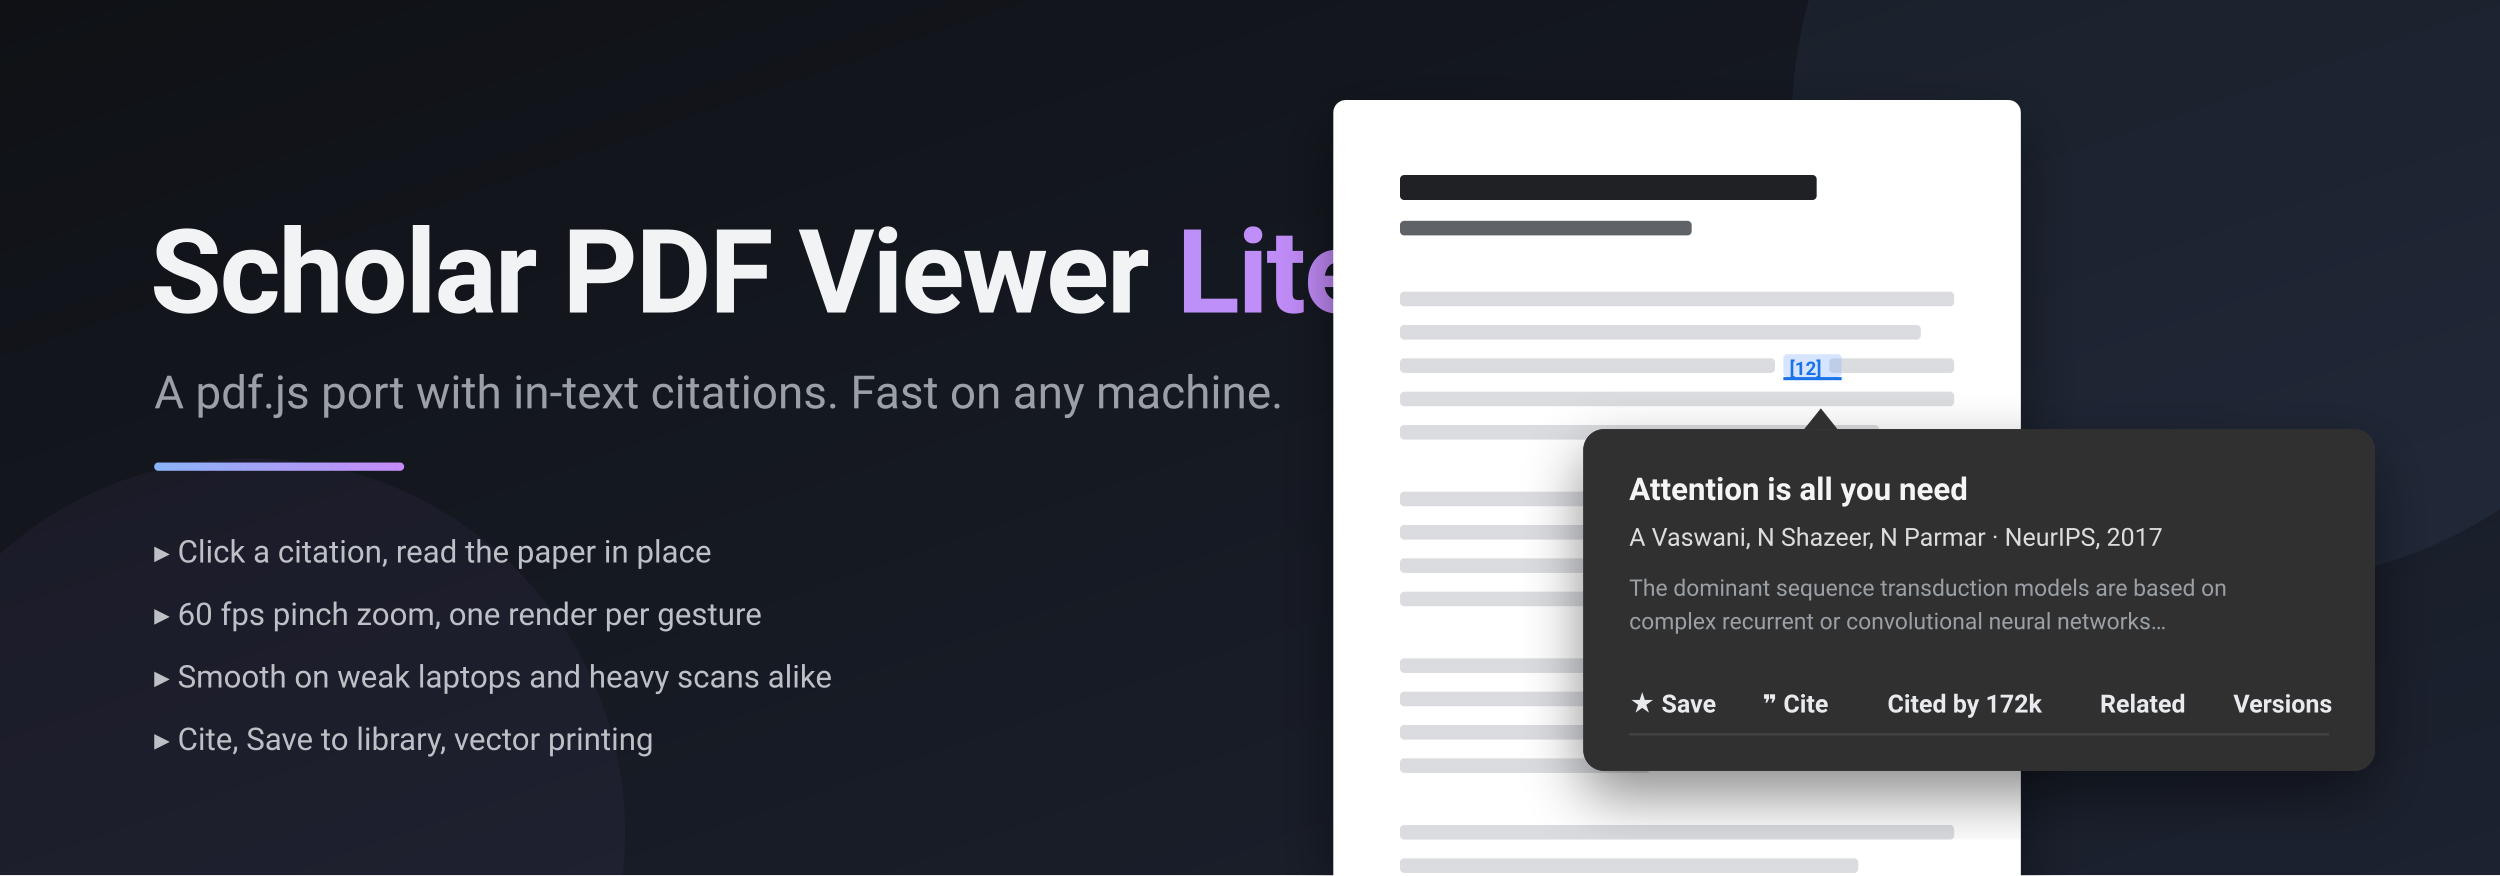
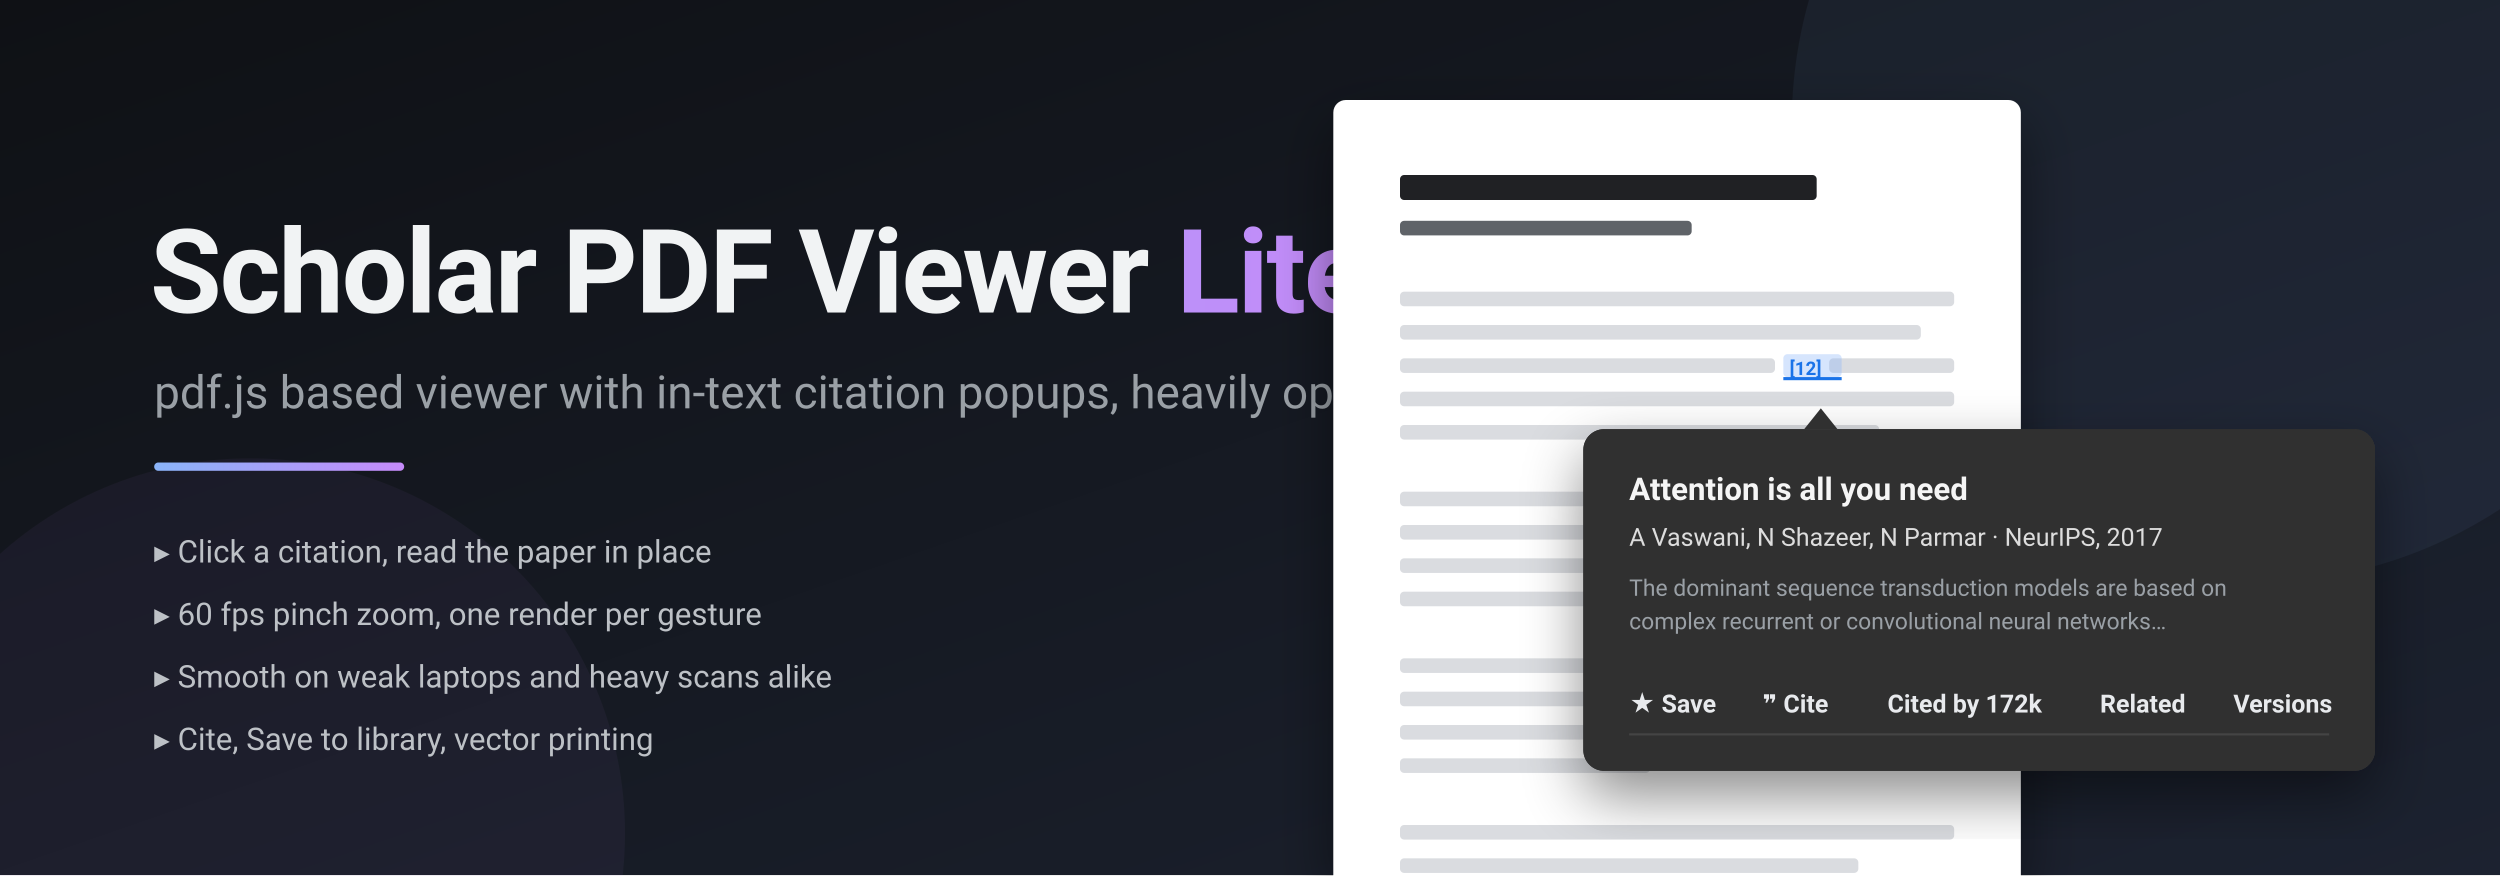
<svg xmlns="http://www.w3.org/2000/svg" width="1200" height="420" viewBox="0 0 1200 420" font-family="-apple-system, BlinkMacSystemFont, 'Segoe UI', Roboto, Helvetica, Arial, sans-serif">
  <defs>
    <linearGradient id="bg" x1="0" y1="0" x2="1" y2="1">
      <stop offset="0" stop-color="#0f1115" />
      <stop offset="1" stop-color="#1c2230" />
    </linearGradient>
    <linearGradient id="accent" x1="0" y1="0" x2="1" y2="0">
      <stop offset="0" stop-color="#8ab4f8" />
      <stop offset="1" stop-color="#c58af9" />
    </linearGradient>
    <filter id="shadow" x="-20%" y="-20%" width="140%" height="140%">
      <feDropShadow dx="0" dy="12" stdDeviation="14" flood-color="#000" flood-opacity="0.45" />
    </filter>
    <clipPath id="page">
      <rect x="640" y="48" width="330" height="420" rx="6" />
    </clipPath>
  </defs>
  <rect width="1200" height="420" fill="url(#bg)" />
  <circle cx="1080" cy="60" r="220" fill="#8ab4f8" opacity="0.06" />
  <circle cx="120" cy="400" r="180" fill="#c58af9" opacity="0.05" />
  <text x="72" y="150" font-size="56" font-weight="700" fill="#f1f3f4" letter-spacing="-1">Scholar PDF Viewer <tspan fill="url(#accent)">Lite</tspan>
  </text>
-   <text x="74" y="196" font-size="22" fill="#9aa0a6">A pdf.js port with in-text citations. Fast on any machine.</text>
+   <text x="74" y="196" font-size="22" fill="#9aa0a6">pdf.js based viewer with in-text citation popups, heavily optimised.</text>
  <rect x="74" y="222" width="120" height="4" rx="2" fill="url(#accent)" />
  <g font-size="15" fill="#bdc1c6">
    <text x="74" y="270">▸  Click a citation, read the paper in place</text>
    <text x="74" y="300">▸  60 fps pinch zoom, one render per gesture</text>
    <text x="74" y="330">▸  Smooth on weak laptops and heavy scans alike</text>
    <text x="74" y="360">▸  Cite, Save to library, vector printing</text>
  </g>
  <g filter="url(#shadow)">
    <rect x="640" y="48" width="330" height="420" rx="6" fill="#ffffff" />
  </g>
  <g clip-path="url(#page)">
    <rect x="672" y="84" width="200" height="12" rx="2" fill="#202124" />
    <rect x="672" y="106" width="140" height="7" rx="2" fill="#5f6368" />
    <g fill="#dadce0">
      <rect x="672" y="140" width="266" height="7" rx="2" />
      <rect x="672" y="156" width="250" height="7" rx="2" />
      <rect x="672" y="172" width="180" height="7" rx="2" />
      <rect x="878" y="172" width="60" height="7" rx="2" />
      <rect x="672" y="188" width="266" height="7" rx="2" />
      <rect x="672" y="204" width="230" height="7" rx="2" />
      <rect x="672" y="236" width="266" height="7" rx="2" />
      <rect x="672" y="252" width="200" height="7" rx="2" />
      <rect x="672" y="268" width="266" height="7" rx="2" />
      <rect x="672" y="284" width="150" height="7" rx="2" />
      <rect x="672" y="316" width="266" height="7" rx="2" />
      <rect x="672" y="332" width="240" height="7" rx="2" />
      <rect x="672" y="348" width="266" height="7" rx="2" />
      <rect x="672" y="364" width="120" height="7" rx="2" />
      <rect x="672" y="396" width="266" height="7" rx="2" />
      <rect x="672" y="412" width="220" height="7" rx="2" />
    </g>
    <rect x="856" y="170" width="28" height="11" rx="2" fill="#8ab4f8" opacity="0.35" />
    <rect x="856" y="181" width="28" height="1.5" fill="#1a73e8" />
    <text x="859" y="180" font-size="9" font-weight="600" fill="#1a73e8">[12]</text>
  </g>
  <g filter="url(#shadow)">
    <rect x="760" y="206" width="380" height="164" rx="10" fill="#303030" />
  </g>
  <rect x="760" y="206" width="380" height="164" rx="10" fill="#303030" />
  <path d="M866 206 l8 -10 l8 10 z" fill="#303030" />
  <text x="782" y="240" font-size="15" font-weight="600" fill="#f5f5f5">Attention is all you need</text>
  <text x="782" y="262" font-size="12" fill="#ddd">A Vaswani, N Shazeer, N Parmar · NeurIPS, 2017</text>
  <g fill="#9aa0a6" font-size="11">
    <text x="782" y="286">The dominant sequence transduction models are based on</text>
    <text x="782" y="302">complex recurrent or convolutional neural networks…</text>
  </g>
  <g font-size="12" font-weight="600" fill="#e8eaed">
    <text x="782" y="342">★ Save</text>
    <text x="846" y="342">❞ Cite</text>
    <text x="906" y="342">Cited by 172k</text>
    <text x="1008" y="342">Related</text>
    <text x="1072" y="342">Versions</text>
  </g>
  <rect x="782" y="352" width="336" height="1" fill="#444" />
</svg>
